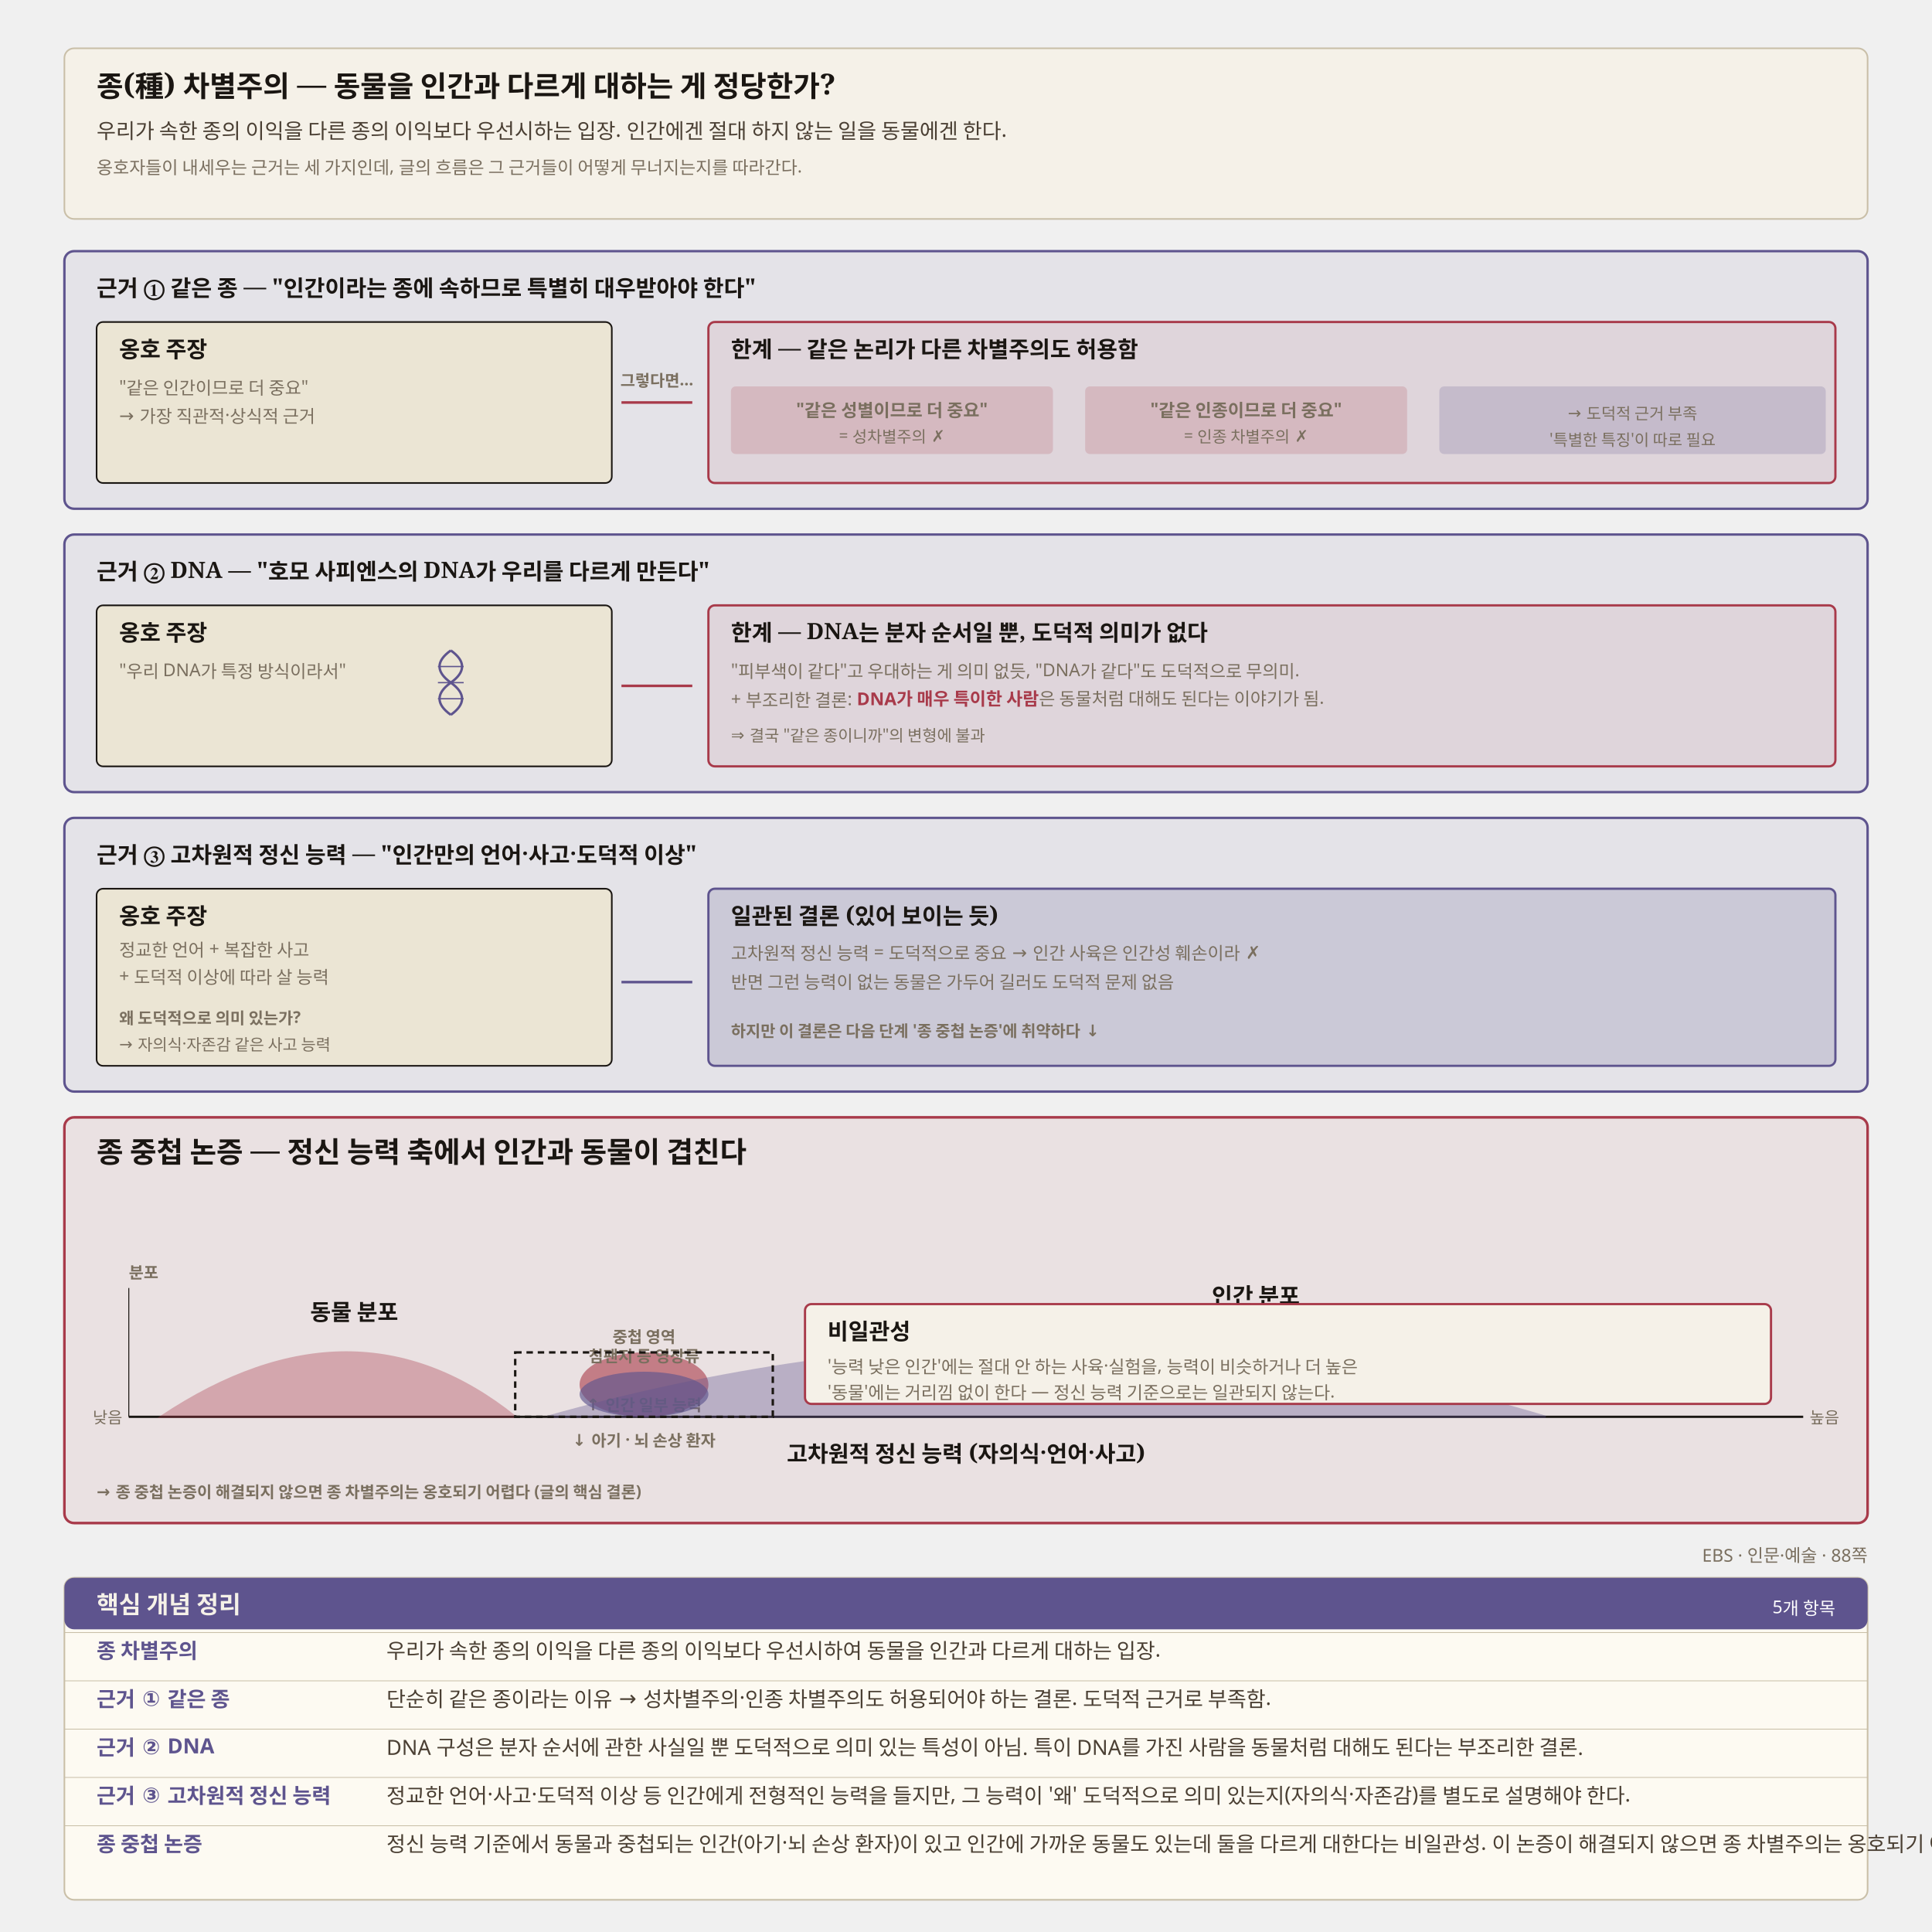
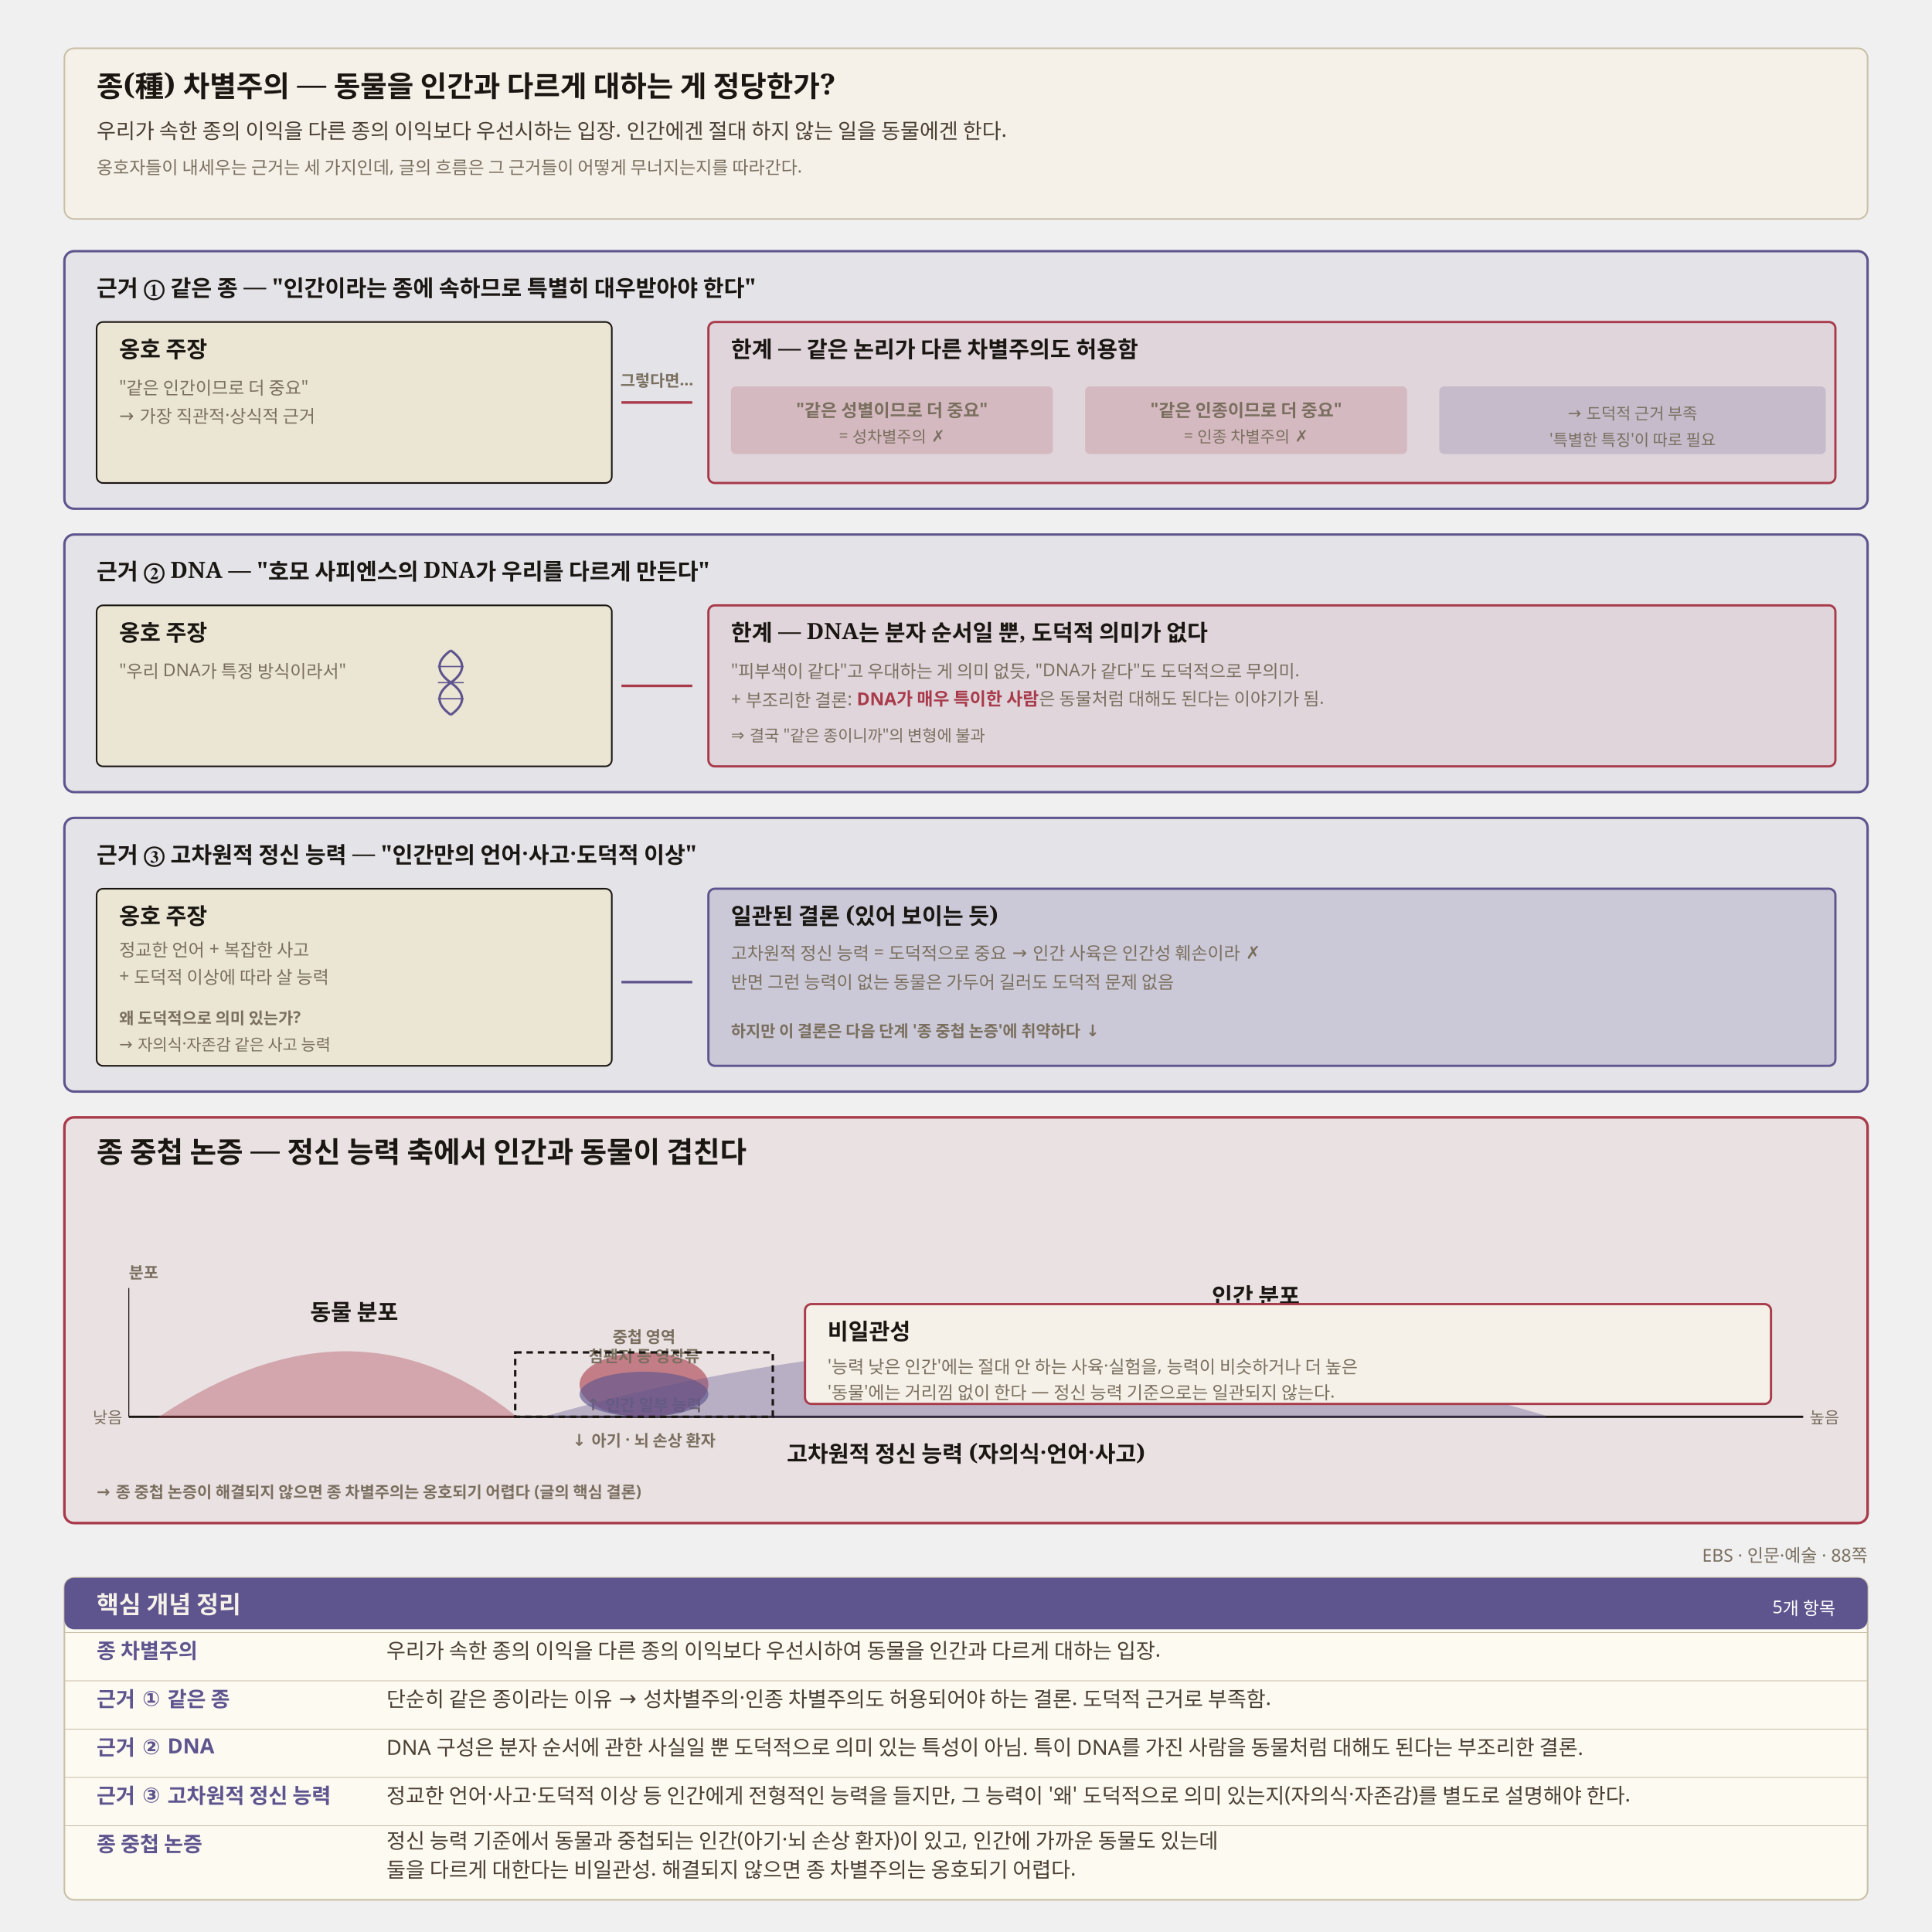
<svg xmlns="http://www.w3.org/2000/svg" viewBox="0 0 1200 1200" role="img" aria-labelledby="t22 d22">
  <defs>
    <marker id="ar22-acc" viewBox="0 0 1200 1200" refX="9" refY="5" markerWidth="6" markerHeight="6" orient="auto">
      <path d="M0,0 L10,5 L0,10 z" fill="#a83a4a" />
    </marker>
    <marker id="ar22-hum" viewBox="0 0 1200 1200" refX="9" refY="5" markerWidth="6" markerHeight="6" orient="auto">
      <path d="M0,0 L10,5 L0,10 z" fill="#5e548e" />
    </marker>
  </defs>
  <style>
    .reveal { transition: opacity .35s ease, transform .35s ease; }
    .lbl { font-family: 'Pretendard', sans-serif; font-size: 13px; fill: #4a3f33; }
    .lbl-sm { font-family: 'Pretendard', sans-serif; font-size: 11px; fill: #7a6f5f; }
    .lbl-xs { font-family: 'Pretendard', sans-serif; font-size: 10px; fill: #7a6f5f; }
    .lbl-strong { font-family: 'Noto Serif KR', serif; font-size: 14px; font-weight: 600; fill: #1a1612; }
    .lbl-title { font-family: 'Noto Serif KR', serif; font-size: 16px; font-weight: 700; fill: #1a1612; }
    .lbl-head { font-family: 'Noto Serif KR', serif; font-size: 18px; font-weight: 700; fill: #1a1612; }
    .quote { font-family: 'Noto Serif KR', serif; font-size: 12px; font-style: italic; fill: #5e548e; }
    .ink { stroke: #1a1612; }
    .paper { fill: #f5f1e8; }
    .paper2 { fill: #ebe5d4; }
    .rule { stroke: #c9bfa8; }
    .hum { fill: #5e548e; }
    .hum-st { stroke: #5e548e; }
    .hum-bg { fill: rgba(94,84,142,0.08); }
    .hum-bg2 { fill: rgba(94,84,142,0.18); }
    .acc { fill: #a83a4a; }
    .acc-st { stroke: #a83a4a; }
    .acc-bg { fill: rgba(168,58,74,0.08); }
  </style>
  <g class="reveal" data-reveal-step="1">
    <rect x="40" y="30" width="1120" height="106" rx="6" class="paper rule" stroke-width="1" />
    <text x="60" y="60" class="lbl-head">종(種) 차별주의 — 동물을 인간과 다르게 대하는 게 정당한가?</text>
    <text x="60" y="86" class="lbl">우리가 속한 종의 이익을 다른 종의 이익보다 우선시하는 입장. 인간에겐 절대 하지 않는 일을 동물에겐 한다.</text>
    <text x="60" y="108" class="lbl-sm">옹호자들이 내세우는 근거는 세 가지인데, 글의 흐름은 그 근거들이 어떻게 무너지는지를 따라간다.</text>
  </g>
  <g class="reveal" data-reveal-step="2">
    <rect x="40" y="156" width="1120" height="160" rx="6" class="hum-bg hum-st" stroke-width="1.5" />
    <text x="60" y="184" class="lbl-strong" fill="#5e548e">근거 ① 같은 종 — "인간이라는 종에 속하므로 특별히 대우받아야 한다"</text>
    <g transform="translate(60, 200)">
      <rect x="0" y="0" width="320" height="100" rx="4" class="paper2 ink" stroke-width="1" />
      <text x="14" y="22" class="lbl-strong">옹호 주장</text>
      <text x="14" y="44" class="lbl-sm">"같은 인간이므로 더 중요"</text>
      <text x="14" y="62" class="lbl-sm">→ 가장 직관적·상식적 근거</text>
    </g>
    <line x1="386" y1="250" x2="430" y2="250" stroke="#a83a4a" stroke-width="1.6" marker-end="url(#ar22-acc)" />
    <text x="408" y="240" text-anchor="middle" class="lbl-xs" fill="#a83a4a" font-weight="700">그렇다면…</text>
    <g transform="translate(440, 200)">
      <rect x="0" y="0" width="700" height="100" rx="4" class="acc-bg acc-st" stroke-width="1.4" />
      <text x="14" y="22" class="lbl-strong" fill="#a83a4a">한계 — 같은 논리가 다른 차별주의도 허용함</text>
      <g transform="translate(14, 40)">
        <rect x="0" y="0" width="200" height="42" rx="3" fill="#a83a4a" opacity="0.18" />
        <text x="100" y="18" text-anchor="middle" class="lbl-sm" font-weight="700">"같은 성별이므로 더 중요"</text>
        <text x="100" y="34" text-anchor="middle" class="lbl-xs" fill="#a83a4a">= 성차별주의 ✗</text>
        <rect x="220" y="0" width="200" height="42" rx="3" fill="#a83a4a" opacity="0.18" />
        <text x="320" y="18" text-anchor="middle" class="lbl-sm" font-weight="700">"같은 인종이므로 더 중요"</text>
        <text x="320" y="34" text-anchor="middle" class="lbl-xs" fill="#a83a4a">= 인종 차별주의 ✗</text>
        <rect x="440" y="0" width="240" height="42" rx="3" fill="#5e548e" opacity="0.2" />
        <text x="560" y="20" text-anchor="middle" class="lbl-xs">→ 도덕적 근거 부족</text>
        <text x="560" y="36" text-anchor="middle" class="lbl-xs">'특별한 특징'이 따로 필요</text>
      </g>
    </g>
  </g>
  <g class="reveal" data-reveal-step="3">
    <rect x="40" y="332" width="1120" height="160" rx="6" class="hum-bg hum-st" stroke-width="1.5" />
    <text x="60" y="360" class="lbl-strong" fill="#5e548e">근거 ② DNA — "호모 사피엔스의 DNA가 우리를 다르게 만든다"</text>
    <g transform="translate(60, 376)">
      <rect x="0" y="0" width="320" height="100" rx="4" class="paper2 ink" stroke-width="1" />
      <text x="14" y="22" class="lbl-strong">옹호 주장</text>
      <text x="14" y="44" class="lbl-sm">"우리 DNA가 특정 방식이라서"</text>
      <g transform="translate(220, 50)">
        <path d="M0,-22 Q-14,-12 0,-2 Q14,8 0,18" stroke="#5e548e" stroke-width="1.5" fill="none" />
        <path d="M0,-22 Q14,-12 0,-2 Q-14,8 0,18" stroke="#5e548e" stroke-width="1.5" fill="none" />
        <line x1="-8" y1="-12" x2="8" y2="-12" stroke="#5e548e" stroke-width="0.8" />
        <line x1="-8" y1="-2" x2="8" y2="-2" stroke="#5e548e" stroke-width="0.8" />
        <line x1="-8" y1="8" x2="8" y2="8" stroke="#5e548e" stroke-width="0.8" />
      </g>
    </g>
    <line x1="386" y1="426" x2="430" y2="426" stroke="#a83a4a" stroke-width="1.6" marker-end="url(#ar22-acc)" />
    <g transform="translate(440, 376)">
      <rect x="0" y="0" width="700" height="100" rx="4" class="acc-bg acc-st" stroke-width="1.4" />
      <text x="14" y="22" class="lbl-strong" fill="#a83a4a">한계 — DNA는 분자 순서일 뿐, 도덕적 의미가 없다</text>
      <text x="14" y="44" class="lbl-sm">"피부색이 같다"고 우대하는 게 의미 없듯, "DNA가 같다"도 도덕적으로 무의미.</text>
      <text x="14" y="62" class="lbl-sm">+ 부조리한 결론: <tspan font-weight="700" fill="#a83a4a">DNA가 매우 특이한 사람</tspan>은 동물처럼 대해도 된다는 이야기가 됨.</text>
      <text x="14" y="84" class="lbl-xs">⇒ 결국 "같은 종이니까"의 변형에 불과</text>
    </g>
  </g>
  <g class="reveal" data-reveal-step="4">
    <rect x="40" y="508" width="1120" height="170" rx="6" class="hum-bg hum-st" stroke-width="1.5" />
    <text x="60" y="536" class="lbl-strong" fill="#5e548e">근거 ③ 고차원적 정신 능력 — "인간만의 언어·사고·도덕적 이상"</text>
    <g transform="translate(60, 552)">
      <rect x="0" y="0" width="320" height="110" rx="4" class="paper2 ink" stroke-width="1" />
      <text x="14" y="22" class="lbl-strong">옹호 주장</text>
      <text x="14" y="42" class="lbl-sm">정교한 언어 + 복잡한 사고</text>
      <text x="14" y="58" class="lbl-sm">+ 도덕적 이상에 따라 살 능력</text>
      <text x="14" y="84" class="lbl-xs" fill="#5e548e" font-weight="700">왜 도덕적으로 의미 있는가?</text>
      <text x="14" y="100" class="lbl-xs">→ 자의식·자존감 같은 사고 능력</text>
    </g>
    <line x1="386" y1="610" x2="430" y2="610" stroke="#5e548e" stroke-width="1.6" marker-end="url(#ar22-hum)" />
    <g transform="translate(440, 552)">
      <rect x="0" y="0" width="700" height="110" rx="4" class="hum-bg2 hum-st" stroke-width="1.4" />
      <text x="14" y="22" class="lbl-strong" fill="#5e548e">일관된 결론 (있어 보이는 듯)</text>
      <text x="14" y="44" class="lbl-sm">고차원적 정신 능력 = 도덕적으로 중요 → 인간 사육은 인간성 훼손이라 ✗</text>
      <text x="14" y="62" class="lbl-sm">반면 그런 능력이 없는 동물은 가두어 길러도 도덕적 문제 없음</text>
      <text x="14" y="92" class="lbl-xs" fill="#a83a4a" font-weight="700">하지만 이 결론은 다음 단계 '종 중첩 논증'에 취약하다 ↓</text>
    </g>
  </g>
  <g class="reveal" data-reveal-step="5">
    <rect x="40" y="694" width="1120" height="252" rx="6" class="acc-bg acc-st" stroke-width="1.6" />
    <text x="60" y="722" class="lbl-head" fill="#a83a4a">종 중첩 논증 — 정신 능력 축에서 인간과 동물이 겹친다</text>
    <g transform="translate(80, 760)">
      <line x1="0" y1="120" x2="1040" y2="120" stroke="#1a1612" stroke-width="1.4" />
      <line x1="0" y1="120" x2="0" y2="40" stroke="#1a1612" stroke-width="0.6" />
      <text x="0" y="34" class="lbl-xs" font-weight="700">분포</text>
      <text x="-4" y="124" text-anchor="end" class="lbl-xs">낮음</text>
      <text x="1044" y="124" class="lbl-xs">높음</text>
      <text x="520" y="148" text-anchor="middle" class="lbl-strong">고차원적 정신 능력 (자의식·언어·사고)</text>
      <path d="M20,120 Q140,40 240,120 Z" fill="#a83a4a" opacity="0.35" stroke="#a83a4a" stroke-width="1.4" />
      <text x="140" y="60" text-anchor="middle" class="lbl-strong" fill="#a83a4a">동물 분포</text>
      <ellipse cx="320" cy="100" rx="40" ry="20" fill="#a83a4a" opacity="0.6" />
      <text x="320" y="86" text-anchor="middle" class="lbl-xs" fill="#a83a4a" font-weight="700">침팬지 등 영장류</text>
      <text x="320" y="116" text-anchor="middle" class="lbl-xs" fill="#f5f1e8" font-weight="700">↑ 인간 일부 능력</text>
      <path d="M260,120 Q580,30 880,120 Z" fill="#5e548e" opacity="0.35" stroke="#5e548e" stroke-width="1.4" />
      <text x="700" y="50" text-anchor="middle" class="lbl-strong" fill="#5e548e">인간 분포</text>
      <ellipse cx="320" cy="106" rx="40" ry="14" fill="#5e548e" opacity="0.65" />
      <text x="320" y="138" text-anchor="middle" class="lbl-xs" fill="#5e548e" font-weight="700">↓ 아기 · 뇌 손상 환자</text>
      <rect x="240" y="80" width="160" height="40" fill="rgba(168,58,74,0.0)" stroke="#1a1612" stroke-width="1.5" stroke-dasharray="4 3" />
      <text x="320" y="74" text-anchor="middle" class="lbl-xs" font-weight="700">중첩 영역</text>
      <g transform="translate(420, 50)">
        <rect x="0" y="0" width="600" height="62" rx="4" fill="#f5f1e8" stroke="#a83a4a" stroke-width="1.4" />
        <text x="14" y="22" class="lbl-strong" fill="#a83a4a">비일관성</text>
        <text x="14" y="42" class="lbl-sm">'능력 낮은 인간'에는 절대 안 하는 사육·실험을, 능력이 비슷하거나 더 높은</text>
        <text x="14" y="58" class="lbl-sm">'동물'에는 거리낌 없이 한다 — 정신 능력 기준으로는 일관되지 않는다.</text>
      </g>
    </g>
    <text x="60" y="930" class="lbl-xs" fill="#a83a4a" font-weight="700">→ 종 중첩 논증이 해결되지 않으면 종 차별주의는 옹호되기 어렵다 (글의 핵심 결론)</text>
  </g>
  <text x="1160" y="970" text-anchor="end" class="lbl-sm" fill="#7a6f5f">EBS · 인문·예술 · 88쪽</text>
  <g>
    <rect x="40" y="980" width="1120" height="200" rx="6" fill="#fdfaf2" stroke="#c9bfa8" stroke-width="1" />
    <rect x="40" y="980" width="1120" height="32" rx="6" fill="#5e548e" />
    <text x="60" y="1002" font-family="Noto Serif KR, serif" font-size="15" font-weight="700" fill="#f5f1e8">핵심 개념 정리</text>
    <text x="1140" y="1002" text-anchor="end" font-family="Pretendard, sans-serif" font-size="11" fill="#ffffff">5개 항목</text>
    <line x1="40" y1="1014" x2="1160" y2="1014" stroke="#c9bfa8" stroke-width="0.5" />
    <text x="60" y="1030" font-family="Pretendard, sans-serif" font-size="13" font-weight="700" fill="#5e548e">종 차별주의</text>
    <text x="240" y="1030" font-family="Pretendard, sans-serif" font-size="13" fill="#4a3f33">우리가 속한 종의 이익을 다른 종의 이익보다 우선시하여 동물을 인간과 다르게 대하는 입장.</text>
    <line x1="40" y1="1044" x2="1160" y2="1044" stroke="#c9bfa8" stroke-width="0.5" />
    <text x="60" y="1060" font-family="Pretendard, sans-serif" font-size="13" font-weight="700" fill="#5e548e">근거 ① 같은 종</text>
    <text x="240" y="1060" font-family="Pretendard, sans-serif" font-size="13" fill="#4a3f33">단순히 같은 종이라는 이유 → 성차별주의·인종 차별주의도 허용되어야 하는 결론. 도덕적 근거로 부족함.</text>
    <line x1="40" y1="1074" x2="1160" y2="1074" stroke="#c9bfa8" stroke-width="0.5" />
    <text x="60" y="1090" font-family="Pretendard, sans-serif" font-size="13" font-weight="700" fill="#5e548e">근거 ② DNA</text>
    <text x="240" y="1090" font-family="Pretendard, sans-serif" font-size="13" fill="#4a3f33">DNA 구성은 분자 순서에 관한 사실일 뿐 도덕적으로 의미 있는 특성이 아님. 특이 DNA를 가진 사람을 동물처럼 대해도 된다는 부조리한 결론.</text>
    <line x1="40" y1="1104" x2="1160" y2="1104" stroke="#c9bfa8" stroke-width="0.5" />
    <text x="60" y="1120" font-family="Pretendard, sans-serif" font-size="13" font-weight="700" fill="#5e548e">근거 ③ 고차원적 정신 능력</text>
    <text x="240" y="1120" font-family="Pretendard, sans-serif" font-size="13" fill="#4a3f33">정교한 언어·사고·도덕적 이상 등 인간에게 전형적인 능력을 들지만, 그 능력이 '왜' 도덕적으로 의미 있는지(자의식·자존감)를 별도로 설명해야 한다.</text>
    <line x1="40" y1="1134" x2="1160" y2="1134" stroke="#c9bfa8" stroke-width="0.5" />
    <text x="60" y="1150" font-family="Pretendard, sans-serif" font-size="13" font-weight="700" fill="#5e548e">종 중첩 논증</text>
-     <text x="240" y="1150" font-family="Pretendard, sans-serif" font-size="13" fill="#4a3f33">정신 능력 기준에서 동물과 중첩되는 인간(아기·뇌 손상 환자)이 있고 인간에 가까운 동물도 있는데 둘을 다르게 대한다는 비일관성. 이 논증이 해결되지 않으면 종 차별주의는 옹호되기 어렵다.</text>
+     <text x="240" y="1148" font-family="Pretendard, sans-serif" font-size="13" fill="#4a3f33">정신 능력 기준에서 동물과 중첩되는 인간(아기·뇌 손상 환자)이 있고, 인간에 가까운 동물도 있는데</text>
+     <text x="240" y="1166" font-family="Pretendard, sans-serif" font-size="13" fill="#4a3f33">둘을 다르게 대한다는 비일관성. 해결되지 않으면 종 차별주의는 옹호되기 어렵다.</text>
  </g>
</svg>
